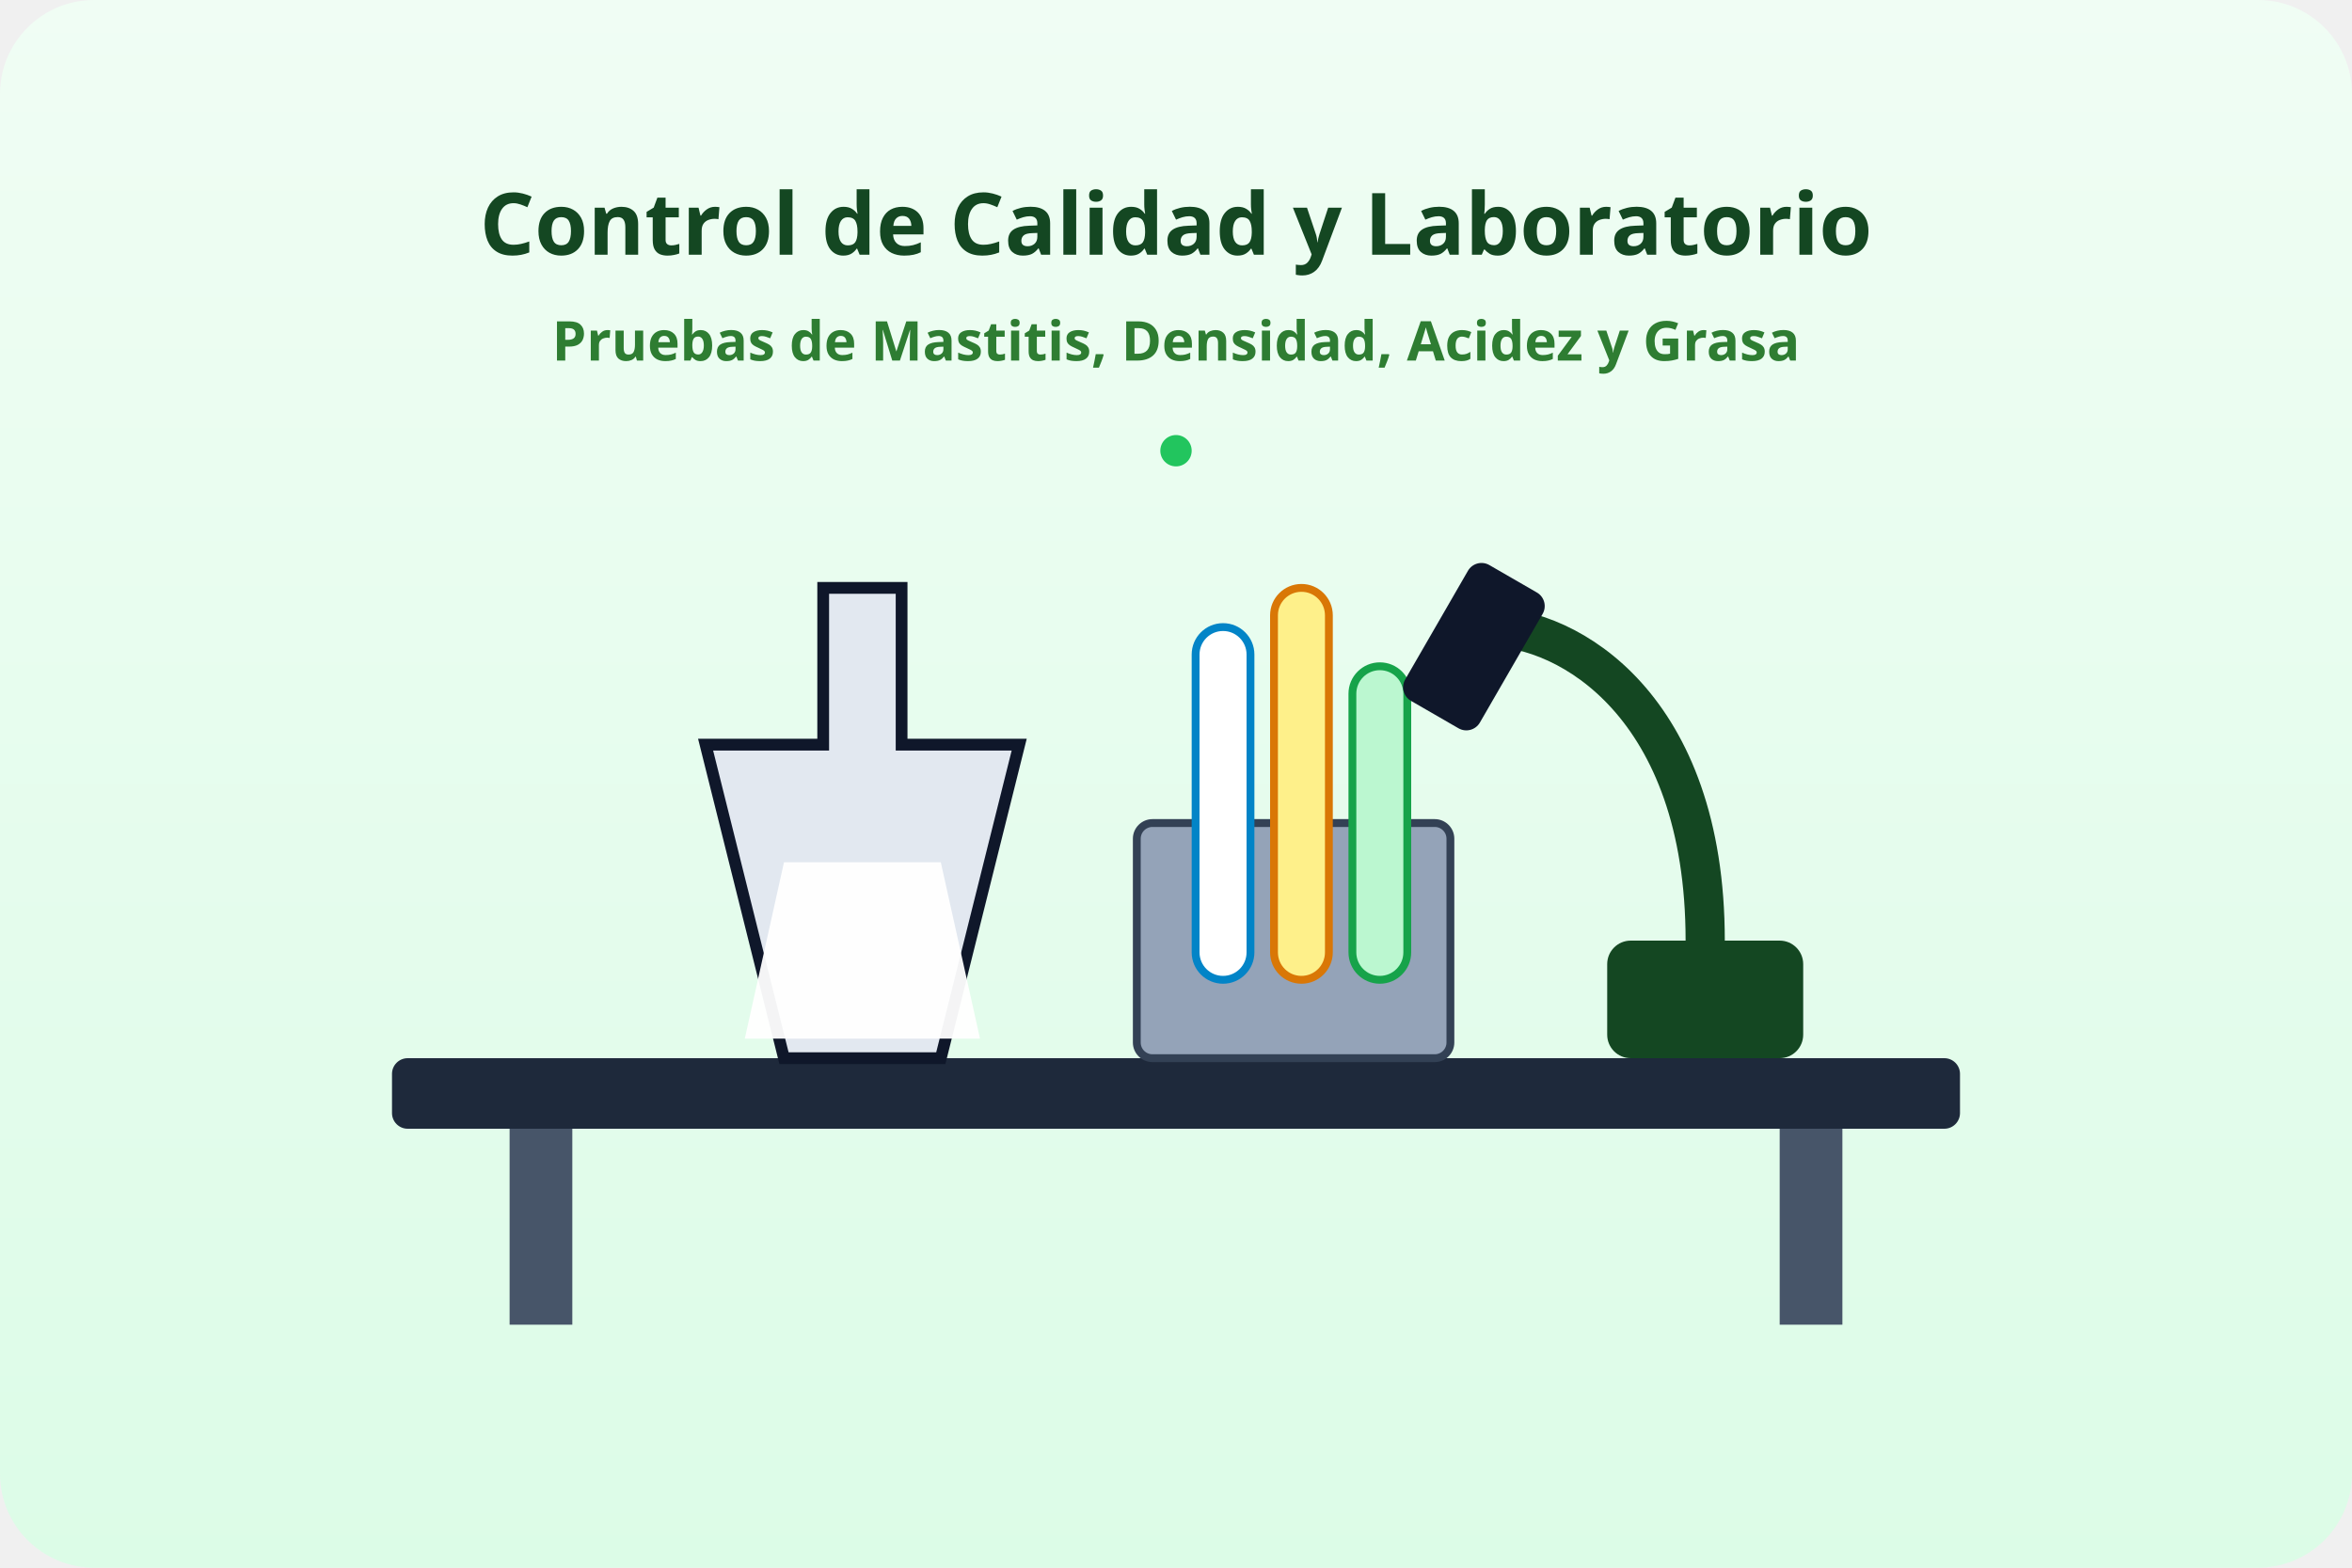
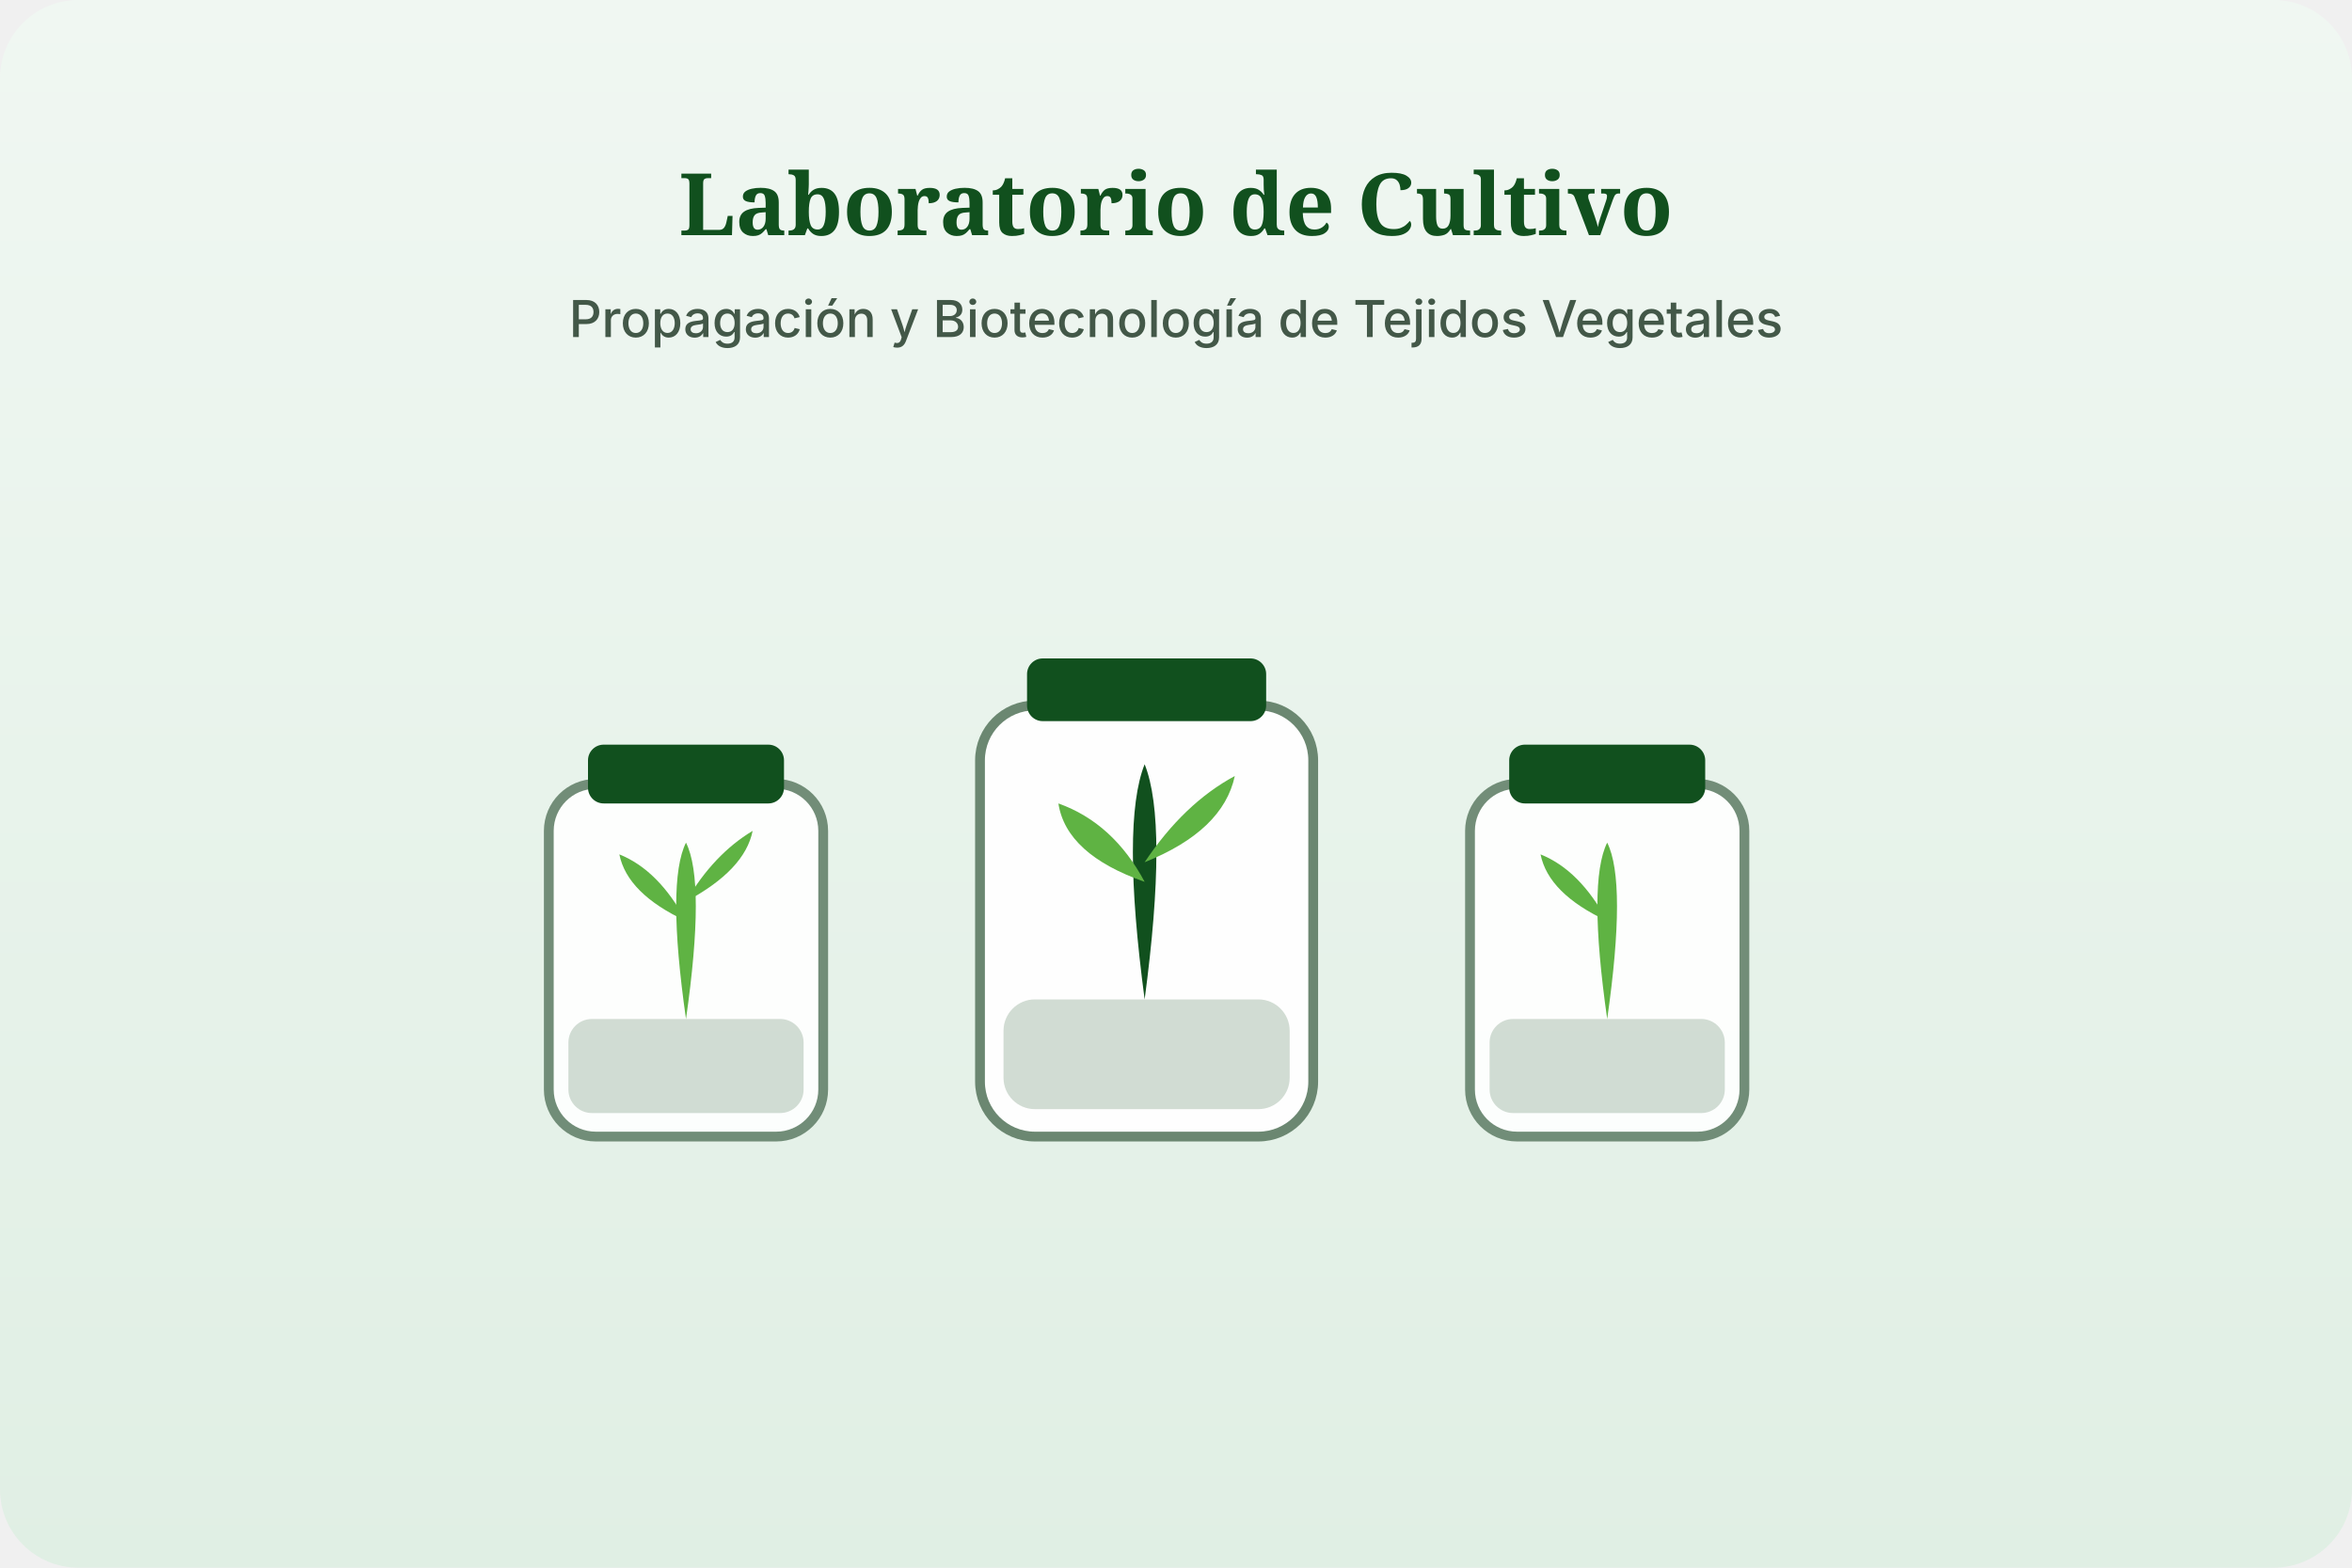
<svg xmlns="http://www.w3.org/2000/svg" viewBox="0 0 600 400" width="100%" height="100%">
  <defs>
    <linearGradient id="labBg" x1="0%" y1="0%" x2="0%" y2="100%">
-       <stop offset="0%" stop-color="#f0fdf4" />
-       <stop offset="100%" stop-color="#dcfce7" />
+       <stop offset="0%" stop-color="#f0f7f2" />
+       <stop offset="100%" stop-color="#e0efe4" />
    </linearGradient>
  </defs>
-   <rect width="600" height="400" fill="url(#labBg)" rx="24" />
-   <rect x="100" y="270" width="400" height="18" rx="4" fill="#1e293b" />
-   <rect x="130" y="288" width="16" height="50" fill="#475569" />
-   <rect x="454" y="288" width="16" height="50" fill="#475569" />
-   <polygon points="200,270 240,270 260,190 230,190 230,150 210,150 210,190 180,190" fill="#e2e8f0" stroke="#0f172a" stroke-width="3" />
-   <polygon points="190,265 250,265 240,220 200,220" fill="#ffffff" opacity="0.95" />
-   <rect x="290" y="210" width="80" height="60" rx="4" fill="#94a3b8" stroke="#334155" stroke-width="2" />
-   <rect x="305" y="160" width="14" height="90" rx="7" fill="#ffffff" stroke="#0284c7" stroke-width="2" />
-   <rect x="325" y="150" width="14" height="100" rx="7" fill="#fef08a" stroke="#d97706" stroke-width="2" />
-   <rect x="345" y="170" width="14" height="80" rx="7" fill="#bbf7d0" stroke="#16a34a" stroke-width="2" />
-   <rect x="410" y="240" width="50" height="30" rx="6" fill="#144722" />
-   <path d="M435,240 C435,180 400,160 380,160" fill="none" stroke="#144722" stroke-width="10" stroke-linecap="round" />
-   <rect x="365" y="145" width="22" height="40" rx="4" fill="#0f172a" transform="rotate(30, 376, 165)" />
-   <circle cx="300" cy="115" r="4" fill="#22c55e" />
-   <text x="300" y="65" font-family="sans-serif" font-size="22" font-weight="900" fill="#144722" text-anchor="middle">Control de Calidad y Laboratorio</text>
-   <text x="300" y="92" font-family="sans-serif" font-size="14" font-weight="bold" fill="#2e7d32" text-anchor="middle">Pruebas de Mastitis, Densidad, Acidez y Grasa</text>
+   <rect width="600" height="400" fill="url(#labBg)" rx="20" />
+   <g transform="translate(140, 160)">
+     <rect x="0" y="40" width="70" height="90" rx="12" fill="#ffffff" stroke="#65826b" stroke-width="2.5" opacity="0.9" />
+     <rect x="10" y="30" width="50" height="15" rx="4" fill="#11501e" />
+     <rect x="5" y="100" width="60" height="24" rx="6" fill="#8fa993" opacity="0.4" />
+     <path d="M35,100 Q30,65 35,55 Q40,65 35,100" fill="#5fb343" />
+     <path d="M35,75 Q20,68 18,58 Q28,62 35,75" fill="#5fb343" />
+     <path d="M35,70 Q50,62 52,52 Q42,58 35,70" fill="#5fb343" />
+   </g>
+   <g transform="translate(250, 140)">
+     <rect x="0" y="40" width="85" height="110" rx="14" fill="#ffffff" stroke="#65826b" stroke-width="2.5" opacity="0.95" />
+     <rect x="12" y="28" width="61" height="16" rx="4" fill="#11501e" />
+     <rect x="6" y="115" width="73" height="28" rx="8" fill="#8fa993" opacity="0.4" />
+     <path d="M42,115 Q36,70 42,55 Q48,70 42,115" fill="#11501e" />
+     <path d="M42,85 Q22,78 20,65 Q34,70 42,85" fill="#5fb343" />
+     <path d="M42,80 Q62,72 65,58 Q52,65 42,80" fill="#5fb343" />
+   </g>
+   <g transform="translate(375, 160)">
+     <rect x="0" y="40" width="70" height="90" rx="12" fill="#ffffff" stroke="#65826b" stroke-width="2.5" opacity="0.9" />
+     <rect x="10" y="30" width="50" height="15" rx="4" fill="#11501e" />
+     <rect x="5" y="100" width="60" height="24" rx="6" fill="#8fa993" opacity="0.4" />
+     <path d="M35,100 Q30,65 35,55 Q40,65 35,100" fill="#5fb343" />
+     <path d="M35,75 Q20,68 18,58 Q28,62 35,75" fill="#5fb343" />
+   </g>
+   <text x="300" y="60" font-family="'Fraunces', serif" font-size="22" font-weight="700" fill="#11501e" text-anchor="middle">Laboratorio de Cultivo</text>
+   <text x="300" y="86" font-family="'Inter', sans-serif" font-size="13" font-weight="500" fill="#435848" text-anchor="middle">Propagación y Biotecnología de Tejidos Vegetales</text>
</svg>
